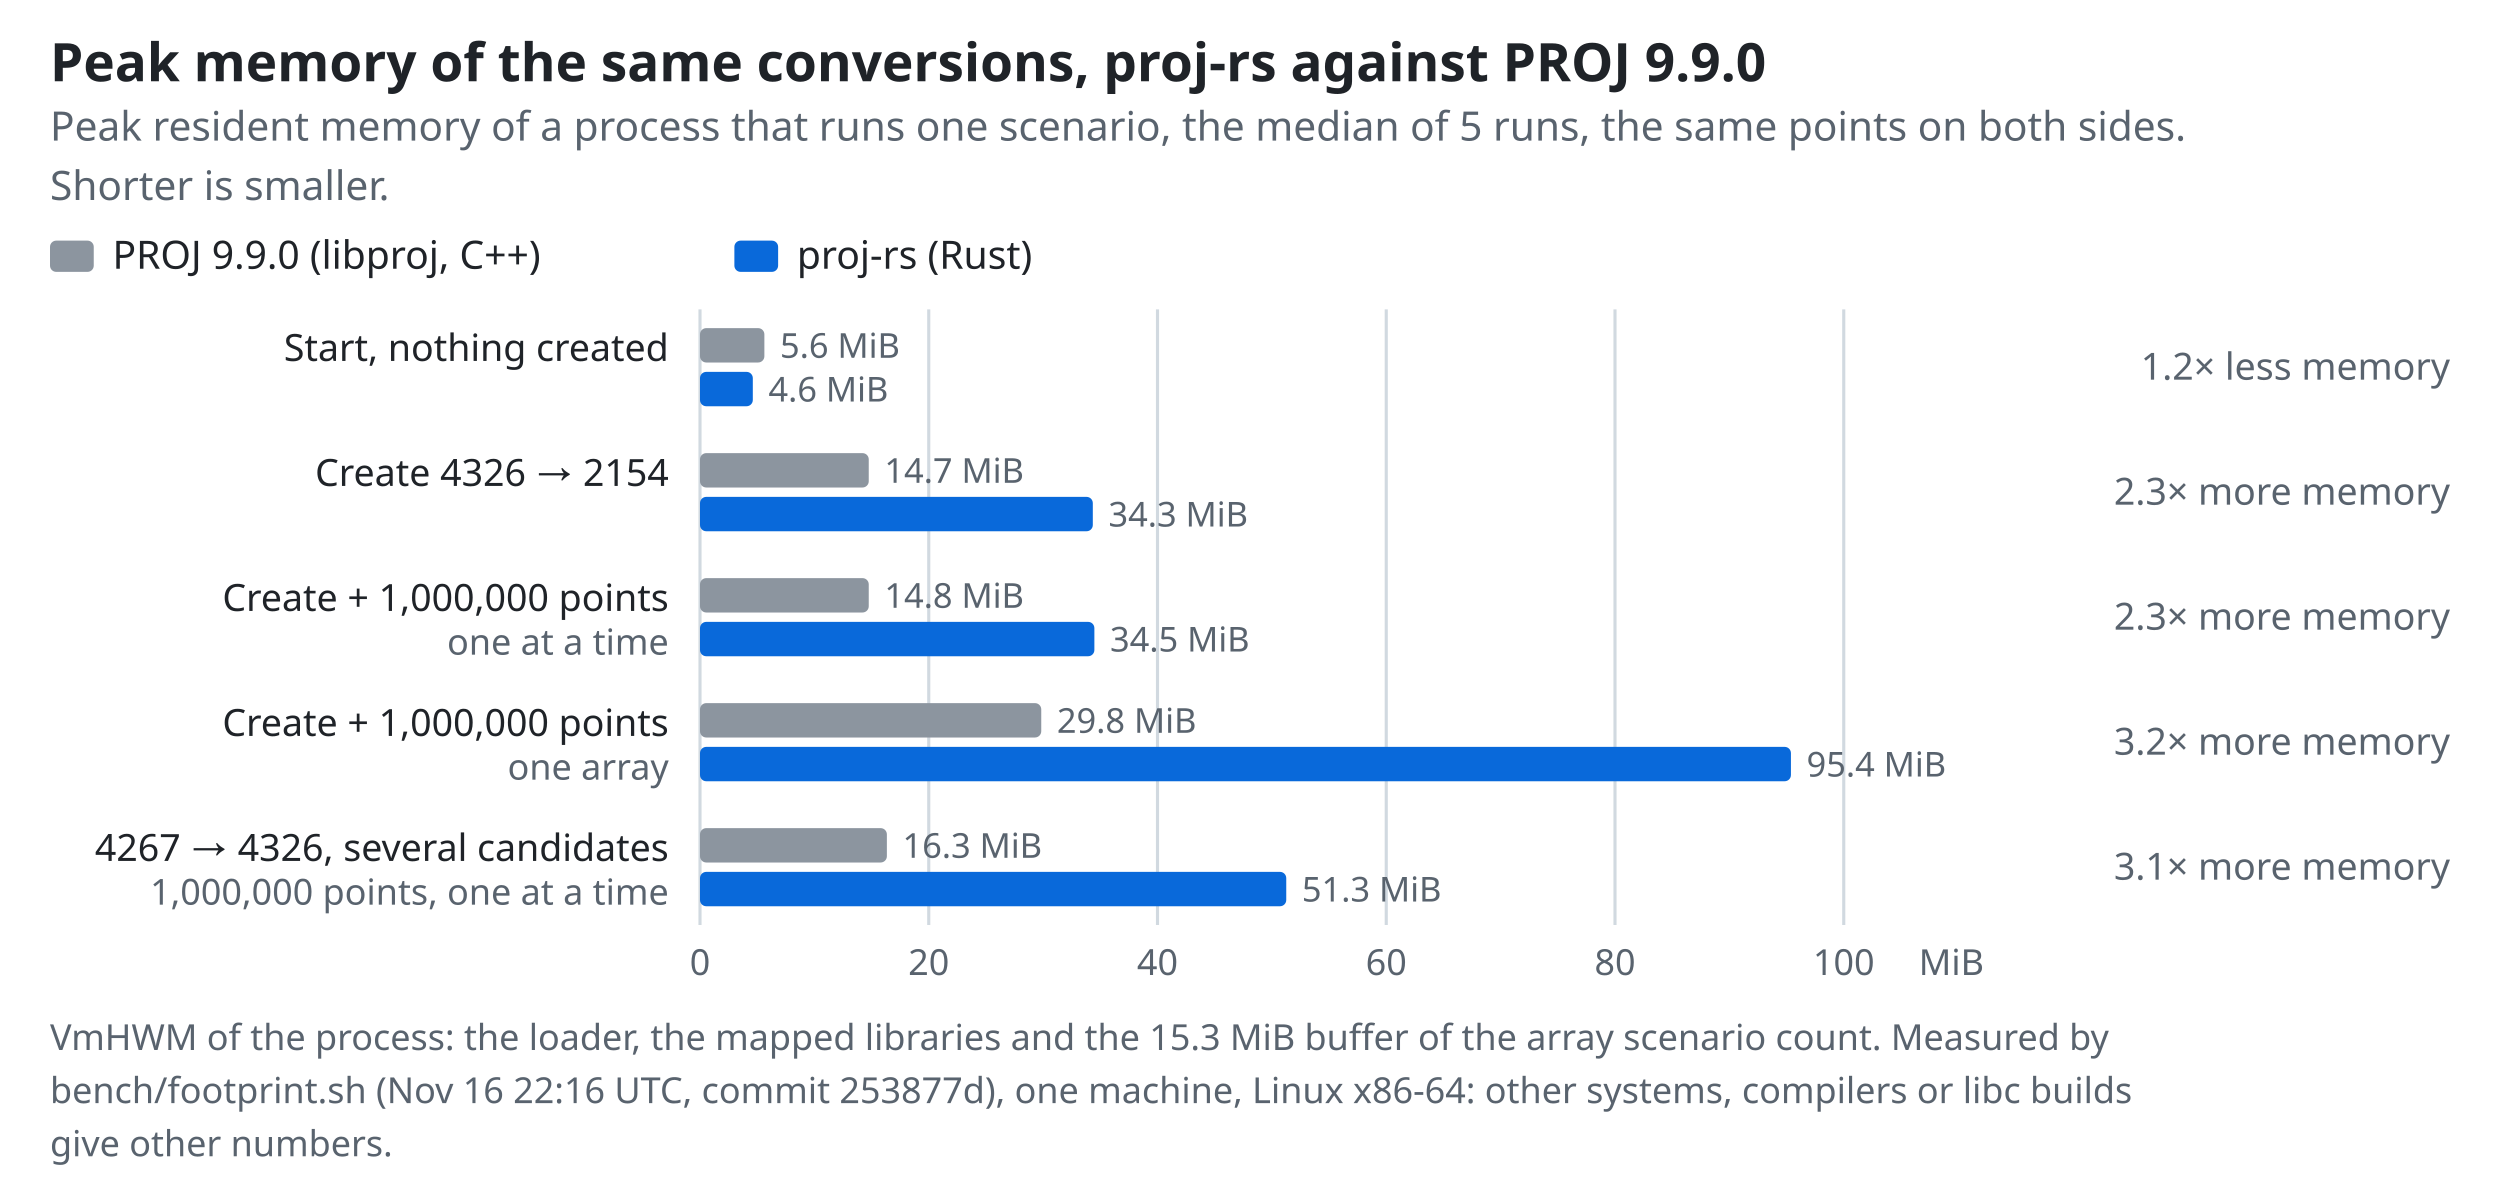
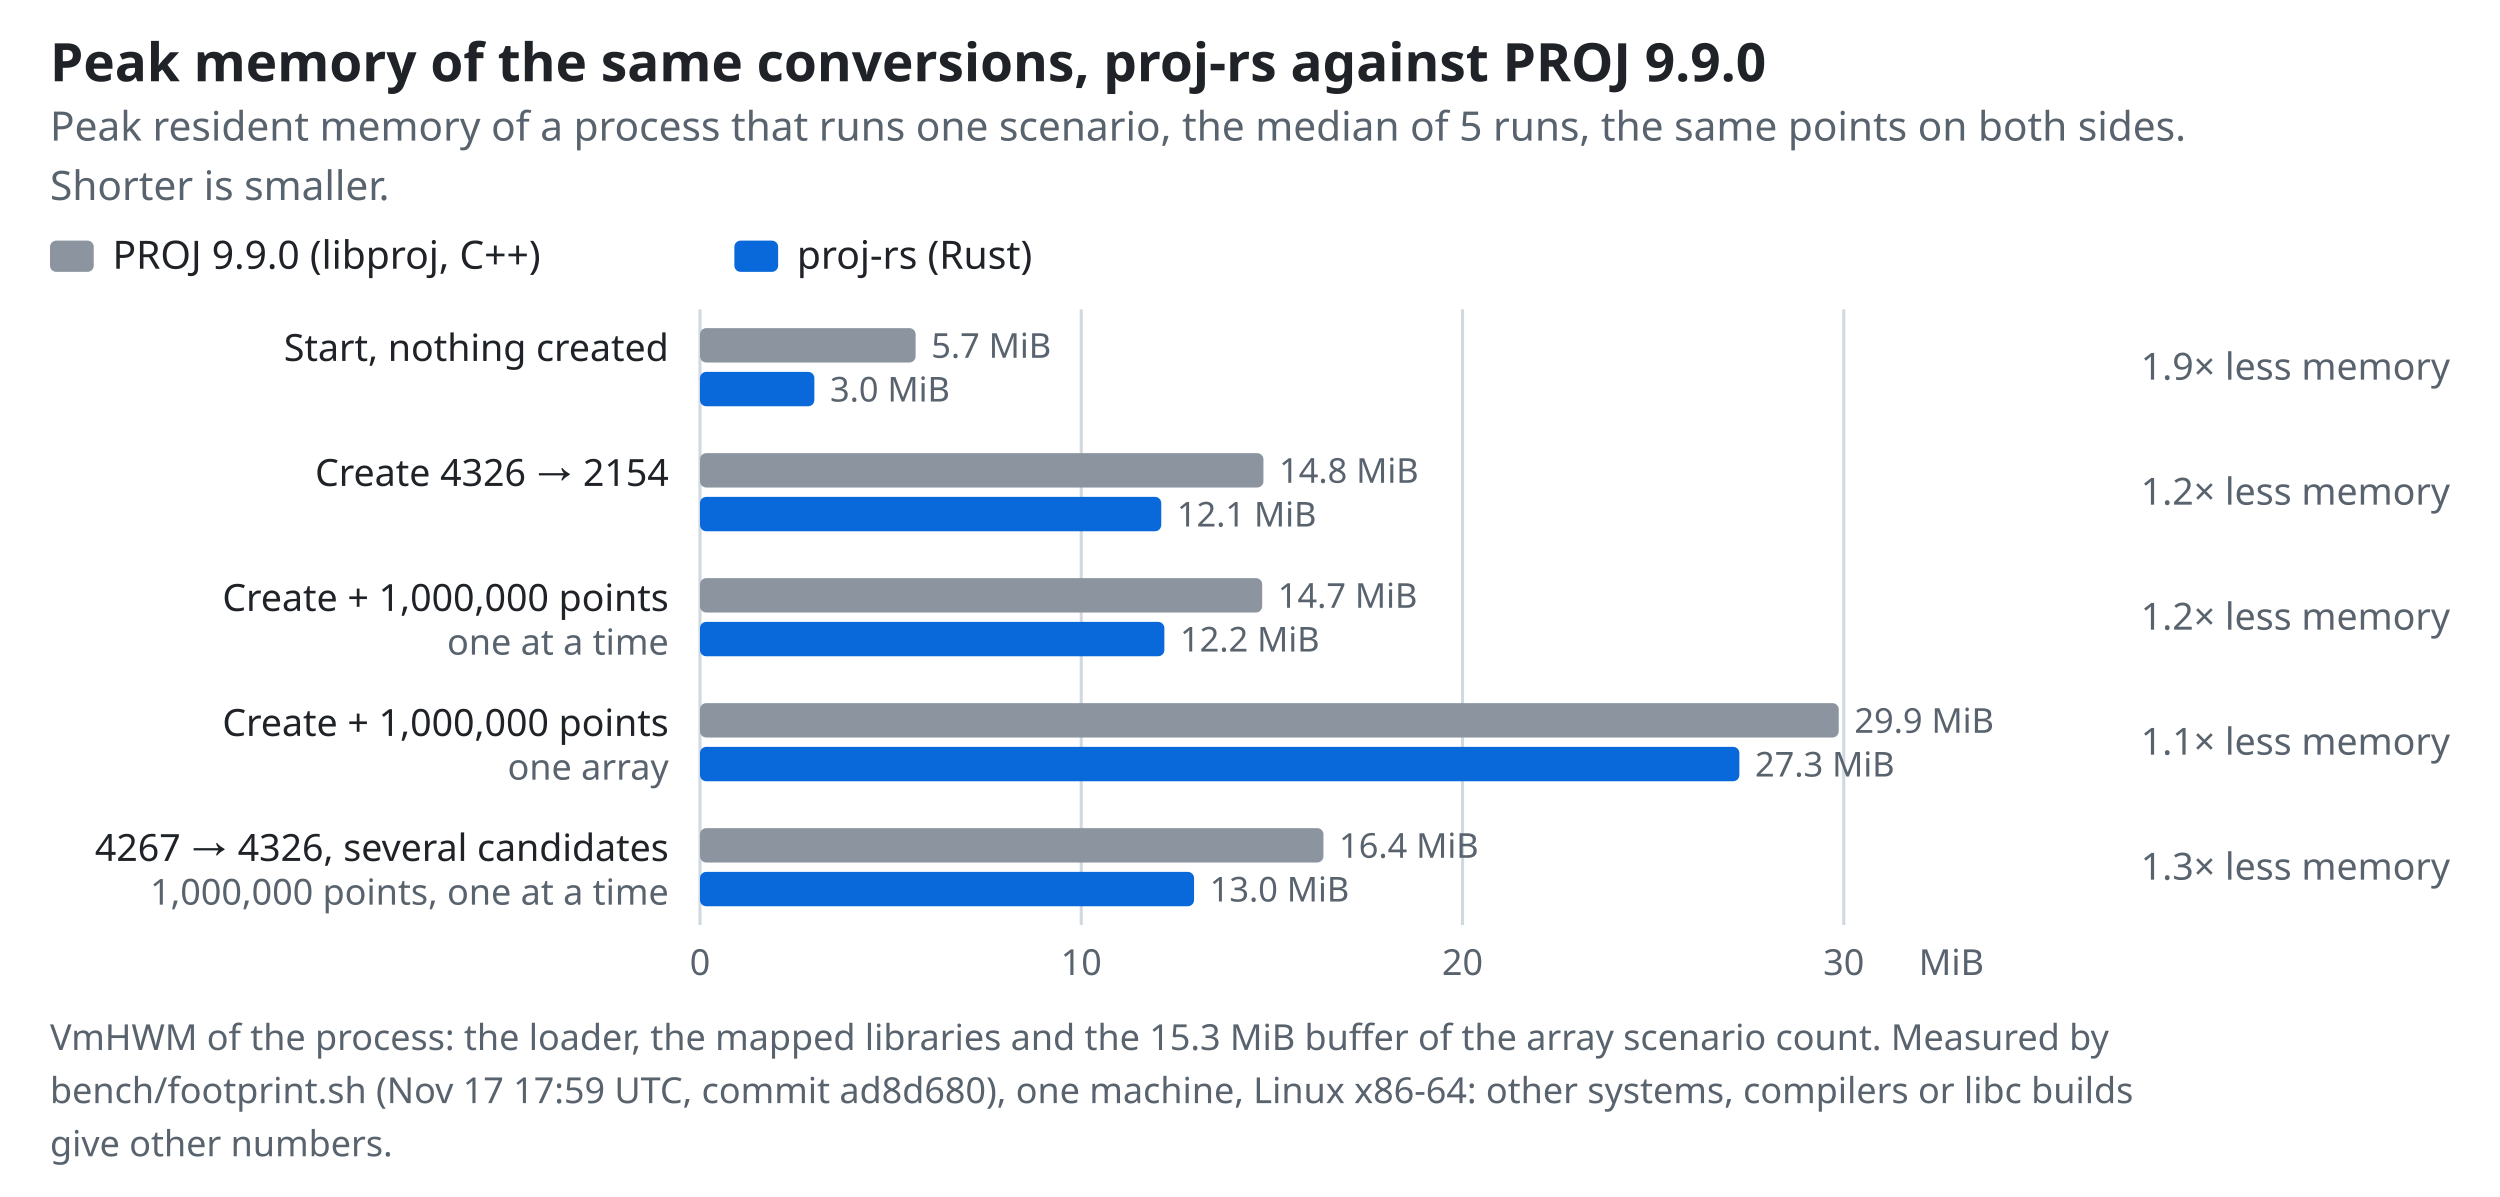
<svg xmlns="http://www.w3.org/2000/svg" width="800" height="383" viewBox="0 0 800 383" role="img" aria-label="Peak memory of the same conversions, proj-rs against PROJ 9.9.0">
  <style>text{font-family:-apple-system, BlinkMacSystemFont, 'Segoe UI', 'Noto Sans', Helvetica, Arial, sans-serif;fill:#1f2328}.d{fill:#59636e}.b{font-weight:600}.v{font-variant-numeric:tabular-nums}.g{stroke:#d1d9e0}.proj{fill:#8c959f}.ours{fill:#0969da}</style>
  <text x="16" y="26" font-size="17" class="b">Peak memory of the same conversions, proj-rs against PROJ 9.9.0</text>
  <text x="16" y="45" font-size="13" class="d">Peak resident memory of a process that runs one scenario, the median of 5 runs, the same points on both sides.</text>
  <text x="16" y="64" font-size="13" class="d">Shorter is smaller.</text>
  <rect x="16" y="77" width="14" height="10" rx="2" class="proj" />
  <text x="36" y="86" font-size="12.5">PROJ 9.9.0 (libproj, C++)</text>
  <rect x="235" y="77" width="14" height="10" rx="2" class="ours" />
  <text x="255" y="86" font-size="12.5">proj-rs (Rust)</text>
  <line x1="224" y1="99" x2="224" y2="296" class="g" />
  <text x="224" y="312" font-size="11.5" text-anchor="middle" class="d v">0</text>
-   <line x1="297.2" y1="99" x2="297.2" y2="296" class="g" />
-   <text x="297.2" y="312" font-size="11.5" text-anchor="middle" class="d v">20</text>
-   <line x1="370.4" y1="99" x2="370.4" y2="296" class="g" />
-   <text x="370.4" y="312" font-size="11.5" text-anchor="middle" class="d v">40</text>
-   <line x1="443.6" y1="99" x2="443.6" y2="296" class="g" />
-   <text x="443.6" y="312" font-size="11.5" text-anchor="middle" class="d v">60</text>
-   <line x1="516.8" y1="99" x2="516.8" y2="296" class="g" />
-   <text x="516.8" y="312" font-size="11.5" text-anchor="middle" class="d v">80</text>
+   <line x1="346" y1="99" x2="346" y2="296" class="g" />
+   <text x="346" y="312" font-size="11.5" text-anchor="middle" class="d v">10</text>
+   <line x1="468" y1="99" x2="468" y2="296" class="g" />
+   <text x="468" y="312" font-size="11.5" text-anchor="middle" class="d v">20</text>
  <line x1="590" y1="99" x2="590" y2="296" class="g" />
-   <text x="590" y="312" font-size="11.5" text-anchor="middle" class="d v">100</text>
+   <text x="590" y="312" font-size="11.5" text-anchor="middle" class="d v">30</text>
  <text x="614" y="312" font-size="11.5" class="d">MiB</text>
  <text x="214" y="115.5" font-size="12" text-anchor="end">Start, nothing created</text>
-   <rect x="224" y="105" width="20.6" height="11" rx="2" class="proj" />
-   <text x="249.6" y="114.5" font-size="11" class="d v">5.6 MiB</text>
-   <rect x="224" y="119" width="16.9" height="11" rx="2" class="ours" />
-   <text x="245.9" y="128.5" font-size="11" class="d v">4.6 MiB</text>
-   <text x="784" y="121.5" font-size="12" text-anchor="end" class="d v">1.2× less memory</text>
+   <rect x="224" y="105" width="69" height="11" rx="2" class="proj" />
+   <text x="298" y="114.5" font-size="11" class="d v">5.7 MiB</text>
+   <rect x="224" y="119" width="36.6" height="11" rx="2" class="ours" />
+   <text x="265.6" y="128.5" font-size="11" class="d v">3.0 MiB</text>
+   <text x="784" y="121.5" font-size="12" text-anchor="end" class="d v">1.9× less memory</text>
  <text x="214" y="155.5" font-size="12" text-anchor="end">Create 4326 → 2154</text>
-   <rect x="224" y="145" width="54" height="11" rx="2" class="proj" />
-   <text x="283" y="154.5" font-size="11" class="d v">14.7 MiB</text>
-   <rect x="224" y="159" width="125.7" height="11" rx="2" class="ours" />
-   <text x="354.7" y="168.5" font-size="11" class="d v">34.3 MiB</text>
-   <text x="784" y="161.5" font-size="12" text-anchor="end" class="d v">2.3× more memory</text>
+   <rect x="224" y="145" width="180.3" height="11" rx="2" class="proj" />
+   <text x="409.3" y="154.5" font-size="11" class="d v">14.8 MiB</text>
+   <rect x="224" y="159" width="147.6" height="11" rx="2" class="ours" />
+   <text x="376.6" y="168.5" font-size="11" class="d v">12.1 MiB</text>
+   <text x="784" y="161.5" font-size="12" text-anchor="end" class="d v">1.2× less memory</text>
  <text x="214" y="195.5" font-size="12" text-anchor="end">Create + 1,000,000 points</text>
  <text x="214" y="209.5" font-size="11.5" text-anchor="end" class="d">one at a time</text>
-   <rect x="224" y="185" width="54" height="11" rx="2" class="proj" />
-   <text x="283" y="194.5" font-size="11" class="d v">14.8 MiB</text>
-   <rect x="224" y="199" width="126.2" height="11" rx="2" class="ours" />
-   <text x="355.2" y="208.5" font-size="11" class="d v">34.5 MiB</text>
-   <text x="784" y="201.5" font-size="12" text-anchor="end" class="d v">2.3× more memory</text>
+   <rect x="224" y="185" width="179.9" height="11" rx="2" class="proj" />
+   <text x="408.9" y="194.5" font-size="11" class="d v">14.7 MiB</text>
+   <rect x="224" y="199" width="148.6" height="11" rx="2" class="ours" />
+   <text x="377.6" y="208.5" font-size="11" class="d v">12.2 MiB</text>
+   <text x="784" y="201.5" font-size="12" text-anchor="end" class="d v">1.2× less memory</text>
  <text x="214" y="235.5" font-size="12" text-anchor="end">Create + 1,000,000 points</text>
  <text x="214" y="249.5" font-size="11.5" text-anchor="end" class="d">one array</text>
-   <rect x="224" y="225" width="109.2" height="11" rx="2" class="proj" />
-   <text x="338.2" y="234.5" font-size="11" class="d v">29.8 MiB</text>
-   <rect x="224" y="239" width="349.1" height="11" rx="2" class="ours" />
-   <text x="578.1" y="248.5" font-size="11" class="d v">95.4 MiB</text>
-   <text x="784" y="241.5" font-size="12" text-anchor="end" class="d v">3.2× more memory</text>
+   <rect x="224" y="225" width="364.4" height="11" rx="2" class="proj" />
+   <text x="593.4" y="234.5" font-size="11" class="d v">29.9 MiB</text>
+   <rect x="224" y="239" width="332.6" height="11" rx="2" class="ours" />
+   <text x="561.6" y="248.5" font-size="11" class="d v">27.3 MiB</text>
+   <text x="784" y="241.5" font-size="12" text-anchor="end" class="d v">1.1× less memory</text>
  <text x="214" y="275.5" font-size="12" text-anchor="end">4267 → 4326, several candidates</text>
  <text x="214" y="289.5" font-size="11.5" text-anchor="end" class="d">1,000,000 points, one at a time</text>
-   <rect x="224" y="265" width="59.8" height="11" rx="2" class="proj" />
-   <text x="288.8" y="274.5" font-size="11" class="d v">16.3 MiB</text>
-   <rect x="224" y="279" width="187.6" height="11" rx="2" class="ours" />
-   <text x="416.6" y="288.5" font-size="11" class="d v">51.3 MiB</text>
-   <text x="784" y="281.5" font-size="12" text-anchor="end" class="d v">3.1× more memory</text>
+   <rect x="224" y="265" width="199.5" height="11" rx="2" class="proj" />
+   <text x="428.5" y="274.5" font-size="11" class="d v">16.4 MiB</text>
+   <rect x="224" y="279" width="158.1" height="11" rx="2" class="ours" />
+   <text x="387.1" y="288.5" font-size="11" class="d v">13.0 MiB</text>
+   <text x="784" y="281.5" font-size="12" text-anchor="end" class="d v">1.3× less memory</text>
  <text x="16" y="336" font-size="11.5" class="d">VmHWM of the process: the loader, the mapped libraries and the 15.3 MiB buffer of the array scenario count. Measured by</text>
-   <text x="16" y="353" font-size="11.5" class="d">bench/footprint.sh (Nov 16 22:16 UTC, commit 253877d), one machine, Linux x86-64: other systems, compilers or libc builds</text>
+   <text x="16" y="353" font-size="11.5" class="d">bench/footprint.sh (Nov 17 17:59 UTC, commit ad8d680), one machine, Linux x86-64: other systems, compilers or libc builds</text>
  <text x="16" y="370" font-size="11.5" class="d">give other numbers.</text>
</svg>
